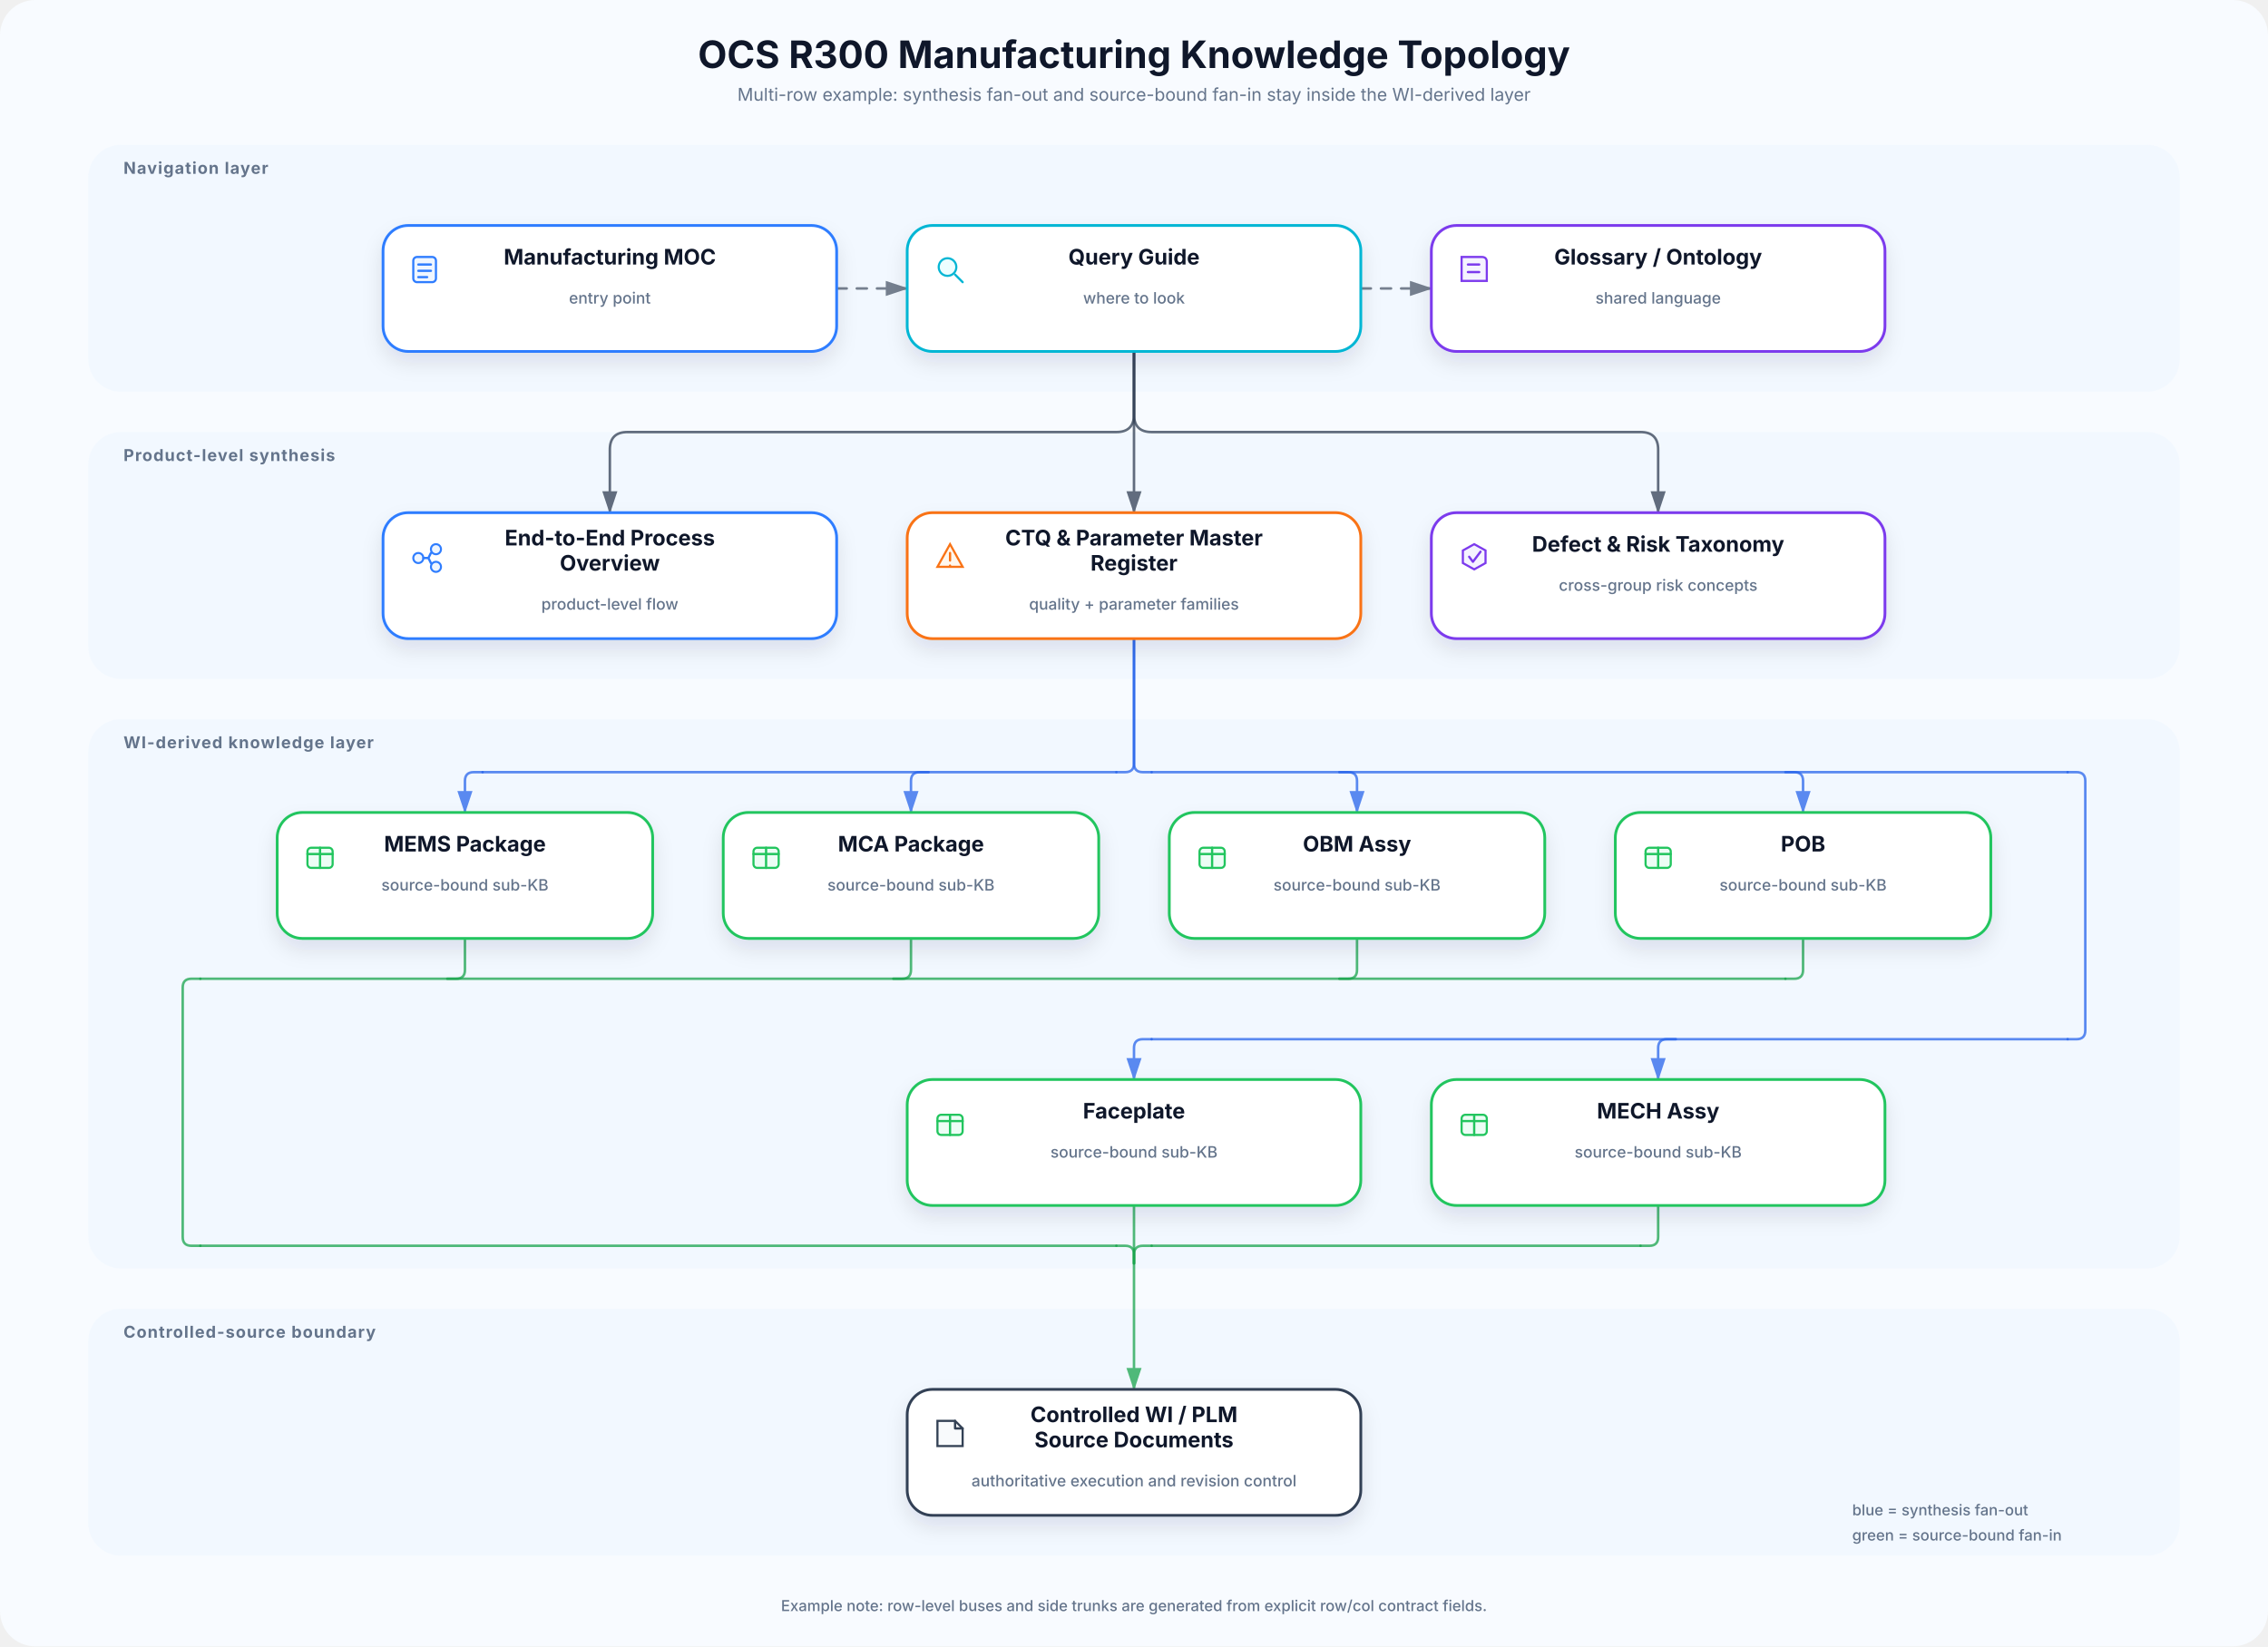
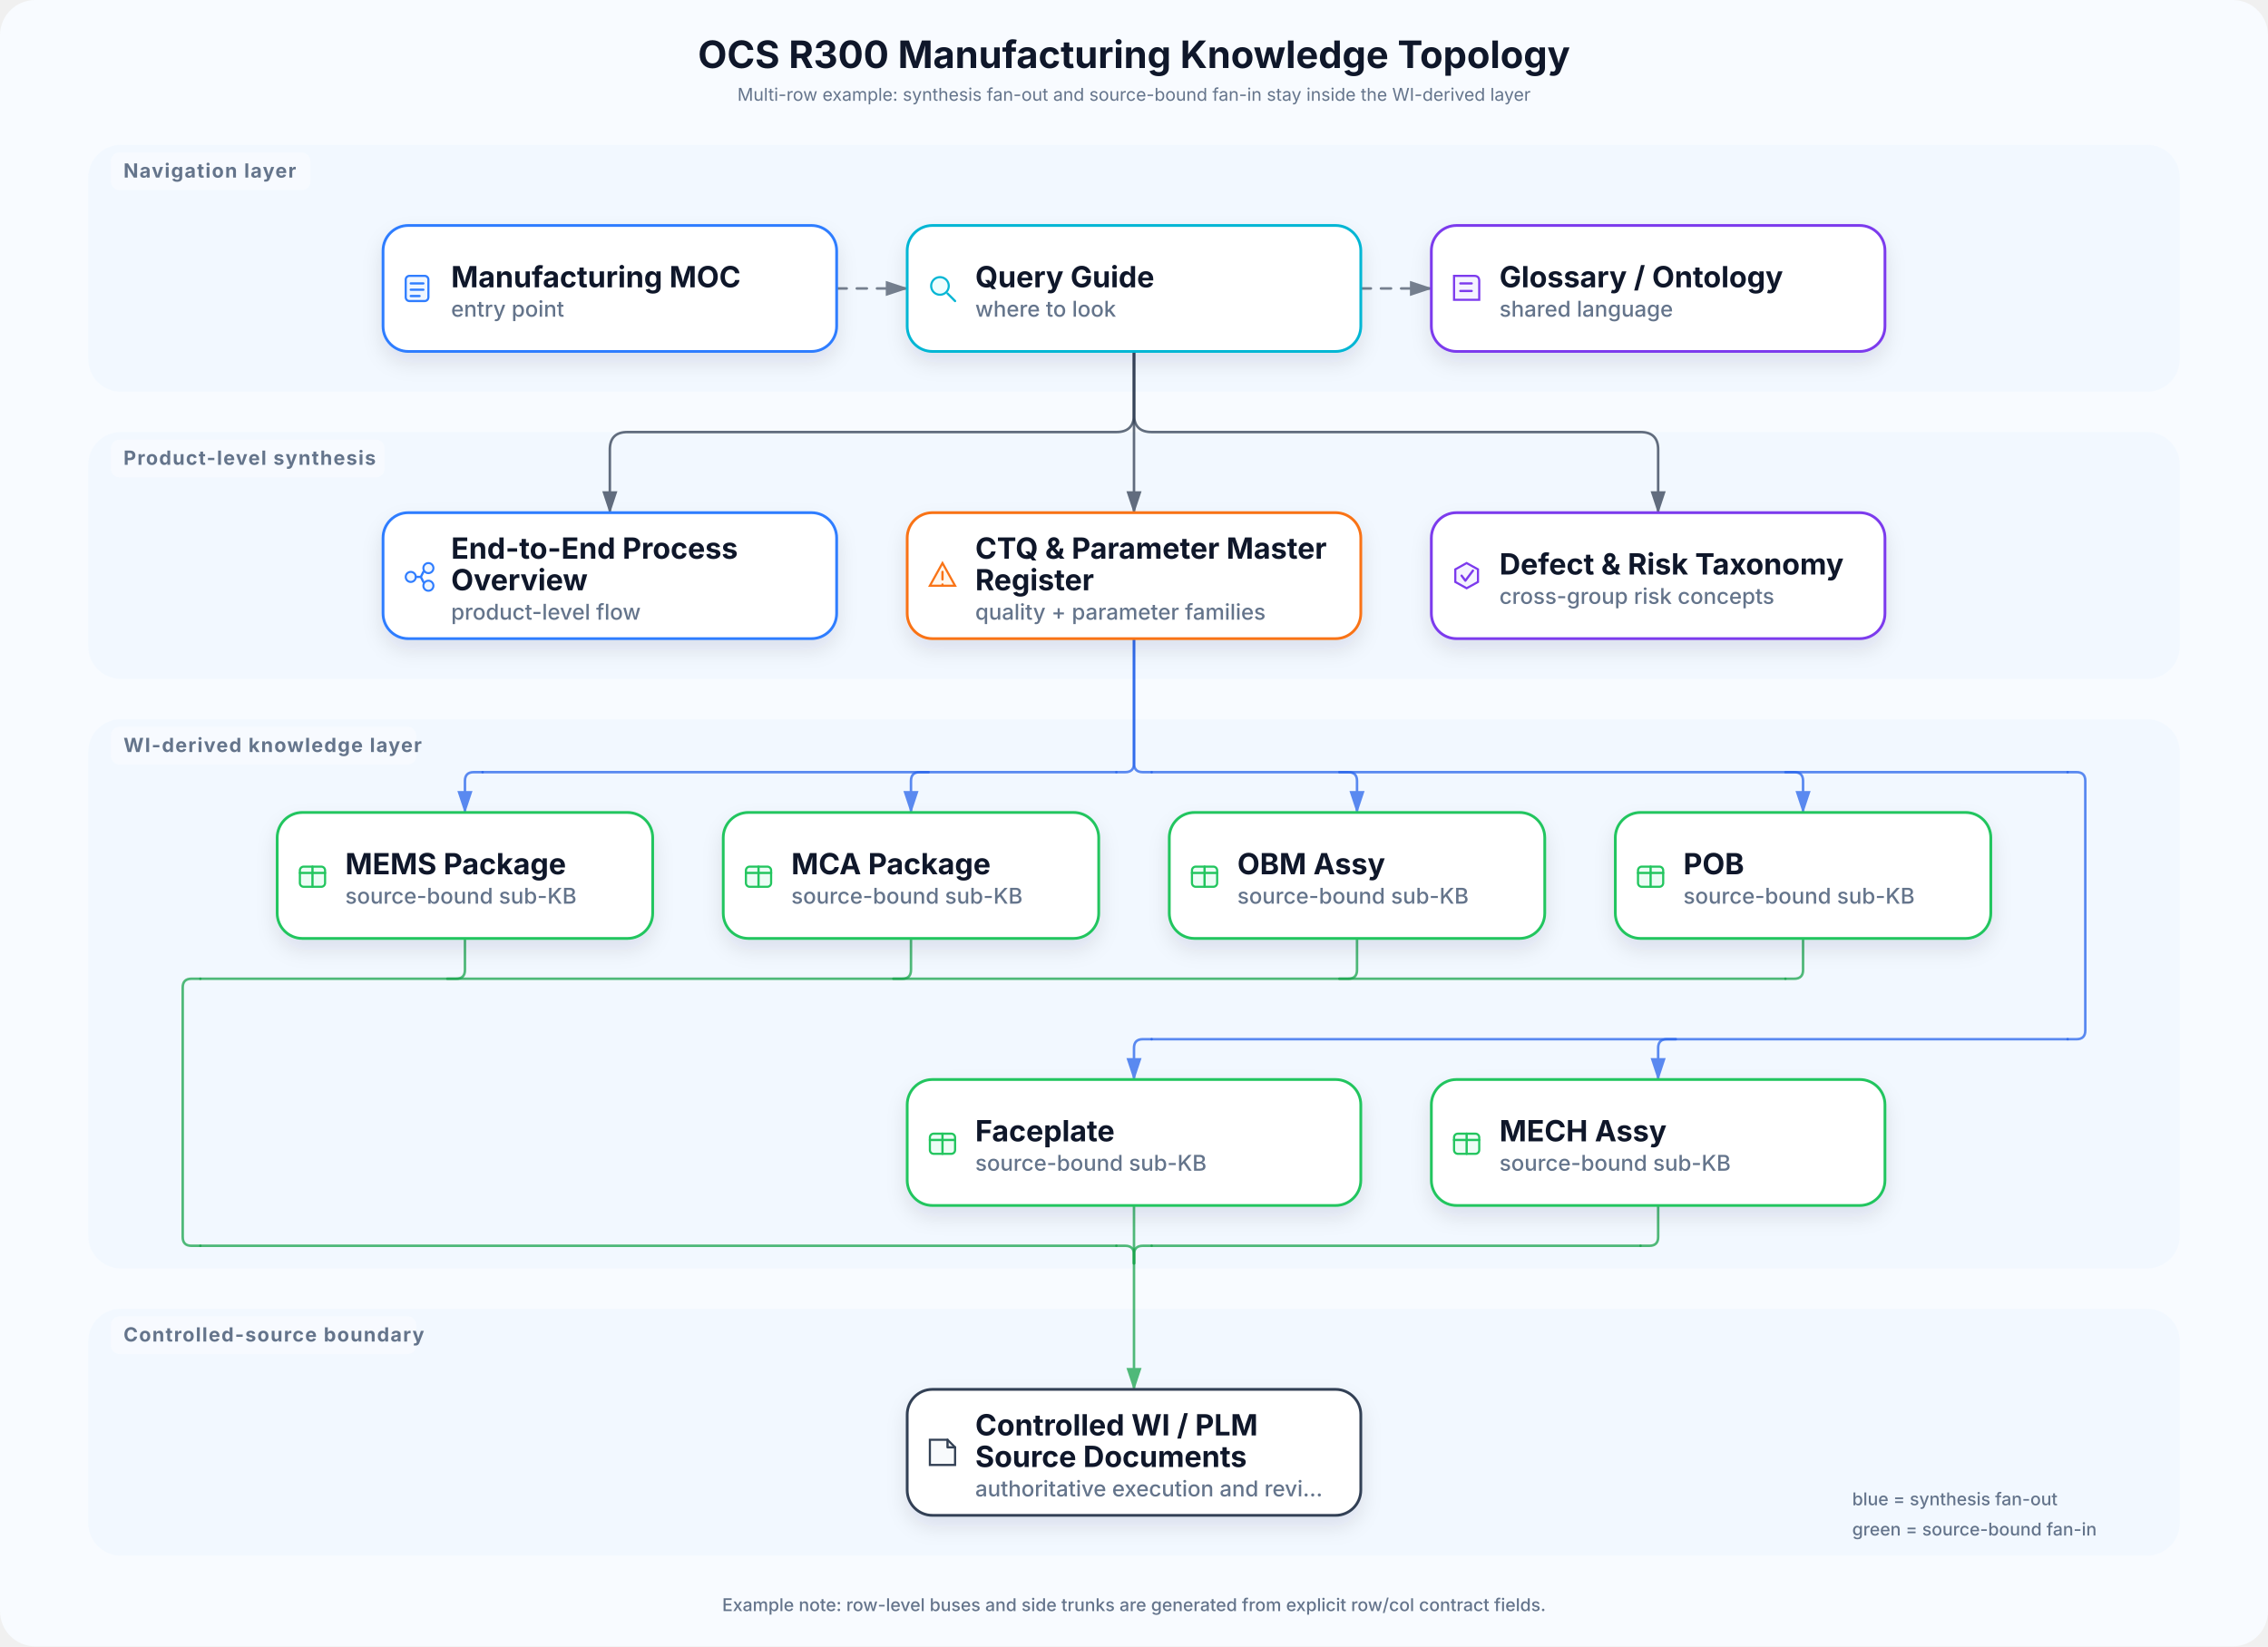
- <svg xmlns="http://www.w3.org/2000/svg" width="1800" height="1307" viewBox="0 0 1800 1307" role="img" aria-label="OCS R300 Manufacturing Knowledge Topology" data-style="modern-tech">
+ <svg xmlns="http://www.w3.org/2000/svg" width="1800" height="1307" viewBox="0 0 1800 1307" role="img" aria-label="OCS R300 Manufacturing Knowledge Topology" data-style="modern-tech" data-diagram-type="layered_knowledge_topology">
  <defs>
    <filter id="shadow" x="-20%" y="-30%" width="140%" height="170%">
      <feDropShadow dx="0" dy="8" stdDeviation="8" flood-color="#0F172A" flood-opacity="0.1" />
    </filter>
    <marker id="arrow" markerWidth="10" markerHeight="10" refX="8.5" refY="3" orient="auto" markerUnits="strokeWidth">
-       <path d="M0,0 L0,6 L9,3 z" fill="#334155" />
+       <path d="M0,0 L0,6 L9,3 z" fill="context-stroke" />
    </marker>
    <marker id="arrow-fanout" markerWidth="10" markerHeight="10" refX="8.5" refY="3" orient="auto" markerUnits="strokeWidth">
-       <path d="M0,0 L0,6 L9,3 z" fill="#2563EB" />
+       <path d="M0,0 L0,6 L9,3 z" fill="context-stroke" />
    </marker>
    <marker id="arrow-fanin" markerWidth="10" markerHeight="10" refX="8.5" refY="3" orient="auto" markerUnits="strokeWidth">
-       <path d="M0,0 L0,6 L9,3 z" fill="#16A34A" />
+       <path d="M0,0 L0,6 L9,3 z" fill="context-stroke" />
    </marker>
    <style>
-     .title{font:700 30px Inter,Segoe UI,Aptos,Arial,sans-serif;fill:#0F172A;letter-spacing:0;text-transform:none}
-     .subtitle{font:400 14px Inter,Segoe UI,Aptos,Arial,sans-serif;fill:#64748B}
-     .group-label{font:700 13px Inter,Segoe UI,Aptos,Arial,sans-serif;fill:#64748B;letter-spacing:.06em;text-transform:uppercase}
-     .card-title{font:700 17px Inter,Segoe UI,Aptos,Arial,sans-serif;fill:#0F172A}
-     .card-sub{font:500 12.5px Inter,Segoe UI,Aptos,Arial,sans-serif;fill:#64748B}
-     .edge{fill:none;stroke:#334155;stroke-width:2;stroke-linecap:round;stroke-linejoin:round;opacity:0.76}
-     .fanout{stroke:#2563EB;opacity:0.74}
-     .fanin{stroke:#16A34A;opacity:0.74}
-     .route-shared{marker-end:none}
-     .edge-dashed{stroke-dasharray:8 8;opacity:0.66}
-     .note{font:500 12px Inter,Segoe UI,Aptos,Arial,sans-serif;fill:#64748B}
-     .mono{font-family:Inter,Segoe UI,Aptos,Arial,sans-serif}
-     .icon-line{fill:none;stroke-width:1.8;stroke-linecap:round;stroke-linejoin:round}
+     [data-style="modern-tech"] .title{font:700 30px Inter,Segoe UI,Aptos,Arial,sans-serif;fill:#0F172A;letter-spacing:0;text-transform:none}
+     [data-style="modern-tech"] .subtitle{font:400 14px Inter,Segoe UI,Aptos,Arial,sans-serif;fill:#64748B}
+     [data-style="modern-tech"] .group-label{font:700 15.5px Inter,Segoe UI,Aptos,Arial,sans-serif;fill:#64748B;letter-spacing:.06em;text-transform:uppercase}
+     [data-style="modern-tech"] .card-title{font:700 18px Inter,Segoe UI,Aptos,Arial,sans-serif;fill:#0F172A}
+     [data-style="modern-tech"] .card-sub{font:500 13.5px Inter,Segoe UI,Aptos,Arial,sans-serif;fill:#64748B}
+     [data-style="modern-tech"] .edge{fill:none;stroke:#334155;stroke-width:2;stroke-linecap:round;stroke-linejoin:round;opacity:0.76}
+     [data-style="modern-tech"] .fanout{stroke:#2563EB;opacity:0.74}
+     [data-style="modern-tech"] .fanin{stroke:#16A34A;opacity:0.74}
+     [data-style="modern-tech"] .route-shared{marker-end:none}
+     [data-style="modern-tech"] .edge-dashed{stroke-dasharray:8 8;opacity:0.66}
+     [data-style="modern-tech"] .note{font:500 14px Inter,Segoe UI,Aptos,Arial,sans-serif;fill:#64748B}
+     [data-style="modern-tech"] .mono{font-family:Inter,Segoe UI,Aptos,Arial,sans-serif}
+     [data-style="modern-tech"] .table-header{font:700 15.5px Inter,Segoe UI,Aptos,Arial,sans-serif;fill:#0F172A;letter-spacing:.06em;text-transform:uppercase}
+     [data-style="modern-tech"] .table-cell{font:500 17px Inter,Segoe UI,Aptos,Arial,sans-serif;fill:#0F172A}
+     [data-style="modern-tech"] .table-cell-secondary{font:500 17px Inter,Segoe UI,Aptos,Arial,sans-serif;fill:#64748B}
+     [data-style="modern-tech"] .tree-level-label{font:700 15.5px Inter,Segoe UI,Aptos,Arial,sans-serif;fill:#64748B;letter-spacing:.06em;text-transform:uppercase}
+     [data-style="modern-tech"] .hub-label{font:700 15.5px Inter,Segoe UI,Aptos,Arial,sans-serif;fill:#64748B;letter-spacing:.06em;text-transform:uppercase}
+     [data-style="modern-tech"] .icon-line{fill:none;stroke-width:1.8;stroke-linecap:round;stroke-linejoin:round}
  </style>
  </defs>
  <rect x="0" y="0" width="1800" height="1307" rx="28" fill="#F8FBFF" />
  <text x="900.0" y="54" text-anchor="middle" class="title">OCS R300 Manufacturing Knowledge Topology</text>
  <text x="900.0" y="80" text-anchor="middle" class="subtitle">Multi-row example: synthesis fan-out and source-bound fan-in stay inside the WI-derived layer</text>
-   <rect x="70" y="115" width="1660" height="196" rx="26" fill="#EEF6FF" fill-opacity="0.58" />
-   <text x="98" y="138" class="group-label">Navigation layer</text>
-   <rect x="70" y="343" width="1660" height="196" rx="26" fill="#EEF6FF" fill-opacity="0.58" />
-   <text x="98" y="366" class="group-label">Product-level synthesis</text>
-   <rect x="70" y="571" width="1660" height="436" rx="26" fill="#EEF6FF" fill-opacity="0.58" />
-   <text x="98" y="594" class="group-label">WI-derived knowledge layer</text>
-   <rect x="70" y="1039" width="1660" height="196" rx="26" fill="#EEF6FF" fill-opacity="0.58" />
-   <text x="98" y="1062" class="group-label">Controlled-source boundary</text>
+   <rect x="70" y="115" width="1660" height="196" class="group-panel" rx="26" fill="#EEF6FF" fill-opacity="0.58" />
+   <rect x="70" y="343" width="1660" height="196" class="group-panel" rx="26" fill="#EEF6FF" fill-opacity="0.58" />
+   <rect x="70" y="571" width="1660" height="436" class="group-panel" rx="26" fill="#EEF6FF" fill-opacity="0.58" />
+   <rect x="70" y="1039" width="1660" height="196" class="group-panel" rx="26" fill="#EEF6FF" fill-opacity="0.58" />
  <path d="M 900.0 507.0 L 900.0 606.0 Q 900.0 613.0 893.0 613.0 L 886.0 613.0" class="edge fanout route-shared branch" />
  <path d="M 900.0 507.0 L 900.0 606.0 Q 900.0 613.0 907.0 613.0 L 914.0 613.0" class="edge fanout route-shared branch" />
  <path d="M 1641.0 613.0 L 1648.0 613.0 Q 1655.0 613.0 1655.0 620.0 L 1655.0 818.0 Q 1655.0 825.0 1648.0 825.0 L 1641.0 825.0" class="edge fanout route-shared trunk" />
  <path d="M 383.0 613.0 L 886.0 613.0" class="edge fanout route-shared bus" />
  <path d="M 914.0 613.0 L 1641.0 613.0" class="edge fanout route-shared bus" />
  <path d="M 383.0 613.0 L 376.0 613.0 Q 369.0 613.0 369.0 620.0 L 369.0 645.0" class="edge fanout terminal" marker-end="url(#arrow-fanout)" />
  <path d="M 737.0 613.0 L 730.0 613.0 Q 723.0 613.0 723.0 620.0 L 723.0 645.0" class="edge fanout terminal" marker-end="url(#arrow-fanout)" />
  <path d="M 1063.0 613.0 L 1070.0 613.0 Q 1077.0 613.0 1077.0 620.0 L 1077.0 645.0" class="edge fanout terminal" marker-end="url(#arrow-fanout)" />
  <path d="M 1417.0 613.0 L 1424.0 613.0 Q 1431.0 613.0 1431.0 620.0 L 1431.0 645.0" class="edge fanout terminal" marker-end="url(#arrow-fanout)" />
  <path d="M 914.0 825.0 L 1641.0 825.0" class="edge fanout route-shared bus" />
  <path d="M 914.0 825.0 L 907.0 825.0 Q 900.0 825.0 900.0 832.0 L 900.0 857.0" class="edge fanout terminal" marker-end="url(#arrow-fanout)" />
  <path d="M 1330.0 825.0 L 1323.0 825.0 Q 1316.0 825.0 1316.0 832.0 L 1316.0 857.0" class="edge fanout terminal" marker-end="url(#arrow-fanout)" />
  <path d="M 159.0 777.0 L 152.0 777.0 Q 145.0 777.0 145.0 784.0 L 145.0 982.0 Q 145.0 989.0 152.0 989.0 L 159.0 989.0" class="edge fanin route-shared trunk" />
  <path d="M 369.0 745.0 L 369.0 770.0 Q 369.0 777.0 362.0 777.0 L 355.0 777.0" class="edge fanin route-shared branch" />
  <path d="M 723.0 745.0 L 723.0 770.0 Q 723.0 777.0 716.0 777.0 L 709.0 777.0" class="edge fanin route-shared branch" />
  <path d="M 1077.0 745.0 L 1077.0 770.0 Q 1077.0 777.0 1070.0 777.0 L 1063.0 777.0" class="edge fanin route-shared branch" />
  <path d="M 1431.0 745.0 L 1431.0 770.0 Q 1431.0 777.0 1424.0 777.0 L 1417.0 777.0" class="edge fanin route-shared branch" />
  <path d="M 159.0 777.0 L 1417.0 777.0" class="edge fanin route-shared bus" />
  <path d="M 1316.0 957.0 L 1316.0 982.0 Q 1316.0 989.0 1309.0 989.0 L 1302.0 989.0" class="edge fanin route-shared branch" />
  <path d="M 159.0 989.0 L 886.0 989.0" class="edge fanin route-shared bus" />
  <path d="M 914.0 989.0 L 1302.0 989.0" class="edge fanin route-shared bus" />
  <path d="M 886.0 989.0 L 893.0 989.0 Q 900.0 989.0 900.0 996.0 L 900.0 1003.0" class="edge fanin route-shared merge" />
  <path d="M 914.0 989.0 L 907.0 989.0 Q 900.0 989.0 900.0 996.0 L 900.0 1003.0" class="edge fanin route-shared merge" />
  <path d="M 900.0 957.0 L 900.0 1103.0" class="edge fanin terminal" marker-end="url(#arrow-fanin)" />
  <path d="M 664.0 229.0 L 720.0 229.0" class="edge edge-dashed" marker-end="url(#arrow)" />
  <path d="M 1080.0 229.0 L 1136.0 229.0" class="edge edge-dashed" marker-end="url(#arrow)" />
  <path d="M 900.0 279 L 900.0 329.0 Q 900.0 343.0 886.0 343.0 L 498.0 343.0 Q 484.0 343.0 484.0 357.0 L 484.0 407" class="edge" marker-end="url(#arrow)" />
  <path d="M 900.0 279 L 900.0 407" class="edge" marker-end="url(#arrow)" />
  <path d="M 900.0 279 L 900.0 329.0 Q 900.0 343.0 914.0 343.0 L 1302.0 343.0 Q 1316.0 343.0 1316.0 357.0 L 1316.0 407" class="edge" marker-end="url(#arrow)" />
+   <g class="group-label-wrap">
+     <rect x="88" y="121" width="158.4" height="30" rx="7" fill="#F8FBFF" fill-opacity="0.78" />
+     <text x="98" y="141" class="group-label">Navigation layer</text>
+   </g>
+   <g class="group-label-wrap">
+     <rect x="88" y="349" width="217.2" height="30" rx="7" fill="#F8FBFF" fill-opacity="0.78" />
+     <text x="98" y="369" class="group-label">Product-level synthesis</text>
+   </g>
+   <g class="group-label-wrap">
+     <rect x="88" y="577" width="242.4" height="30" rx="7" fill="#F8FBFF" fill-opacity="0.78" />
+     <text x="98" y="597" class="group-label">WI-derived knowledge layer</text>
+   </g>
+   <g class="group-label-wrap">
+     <rect x="88" y="1045" width="242.4" height="30" rx="7" fill="#F8FBFF" fill-opacity="0.78" />
+     <text x="98" y="1065" class="group-label">Controlled-source boundary</text>
+   </g>
  <g id="node-moc" class="card node-card">
    <rect x="304.0" y="179" width="360" height="100" rx="20" fill="#FFFFFF" stroke="#2F7DFF" stroke-width="2.2" filter="url(#shadow)" />
-     <rect x="328.0" y="204" width="18" height="20" rx="3" fill="#EFF6FF" stroke="#2F7DFF" stroke-width="1.7" />
-     <path d="M332.0,210 H342.0 M332.0,215 H342.0 M332.0,220 H339.0" class="icon-line" stroke="#2F7DFF" />
-     <text x="484.0" y="210" text-anchor="middle" class="card-title">Manufacturing MOC</text>
-     <text x="484.0" y="241" text-anchor="middle" class="card-sub">entry point</text>
+     <rect x="322.0" y="219.0" width="18" height="20" rx="3" fill="#EFF6FF" stroke="#2F7DFF" stroke-width="1.7" />
+     <path d="M326.0,225.0 H336.0 M326.0,230.0 H336.0 M326.0,235.0 H333.0" class="icon-line" stroke="#2F7DFF" />
+     <text x="358.0" y="228.087" text-anchor="start" class="card-title" style="font-size:23.2px">Manufacturing MOC</text>
+     <text x="358.0" y="251.405" text-anchor="start" class="card-sub" style="font-size:17.3px">entry point</text>
  </g>
  <g id="node-query" class="card node-card">
    <rect x="720.0" y="179" width="360" height="100" rx="20" fill="#FFFFFF" stroke="#06B6D4" stroke-width="2.2" filter="url(#shadow)" />
-     <circle cx="752.0" cy="212" r="7" fill="#ECFEFF" stroke="#06B6D4" stroke-width="1.7" />
-     <path d="M758.0,218 L764.0,224" class="icon-line" stroke="#06B6D4" />
-     <text x="900.0" y="210" text-anchor="middle" class="card-title">Query Guide</text>
-     <text x="900.0" y="241" text-anchor="middle" class="card-sub">where to look</text>
+     <circle cx="746.0" cy="227.0" r="7" fill="#ECFEFF" stroke="#06B6D4" stroke-width="1.7" />
+     <path d="M752.0,233.0 L758.0,239.0" class="icon-line" stroke="#06B6D4" />
+     <text x="774.0" y="228.087" text-anchor="start" class="card-title" style="font-size:23.2px">Query Guide</text>
+     <text x="774.0" y="251.405" text-anchor="start" class="card-sub" style="font-size:17.3px">where to look</text>
  </g>
  <g id="node-glossary" class="card node-card">
    <rect x="1136.0" y="179" width="360" height="100" rx="20" fill="#FFFFFF" stroke="#7C3AED" stroke-width="2.2" filter="url(#shadow)" />
-     <path d="M1160.0,204 H1176.0 Q1180.0,204 1180.0,208 V223 H1160.0 Z" fill="#F5F3FF" stroke="#7C3AED" stroke-width="1.7" />
-     <path d="M1165.0,210 H1174.0 M1165.0,216 H1174.0" class="icon-line" stroke="#7C3AED" />
-     <text x="1316.0" y="210" text-anchor="middle" class="card-title">Glossary / Ontology</text>
-     <text x="1316.0" y="241" text-anchor="middle" class="card-sub">shared language</text>
+     <path d="M1154.0,219.0 H1170.0 Q1174.0,219.0 1174.0,223.0 V238.0 H1154.0 Z" fill="#F5F3FF" stroke="#7C3AED" stroke-width="1.7" />
+     <path d="M1159.0,225.0 H1168.0 M1159.0,231.0 H1168.0" class="icon-line" stroke="#7C3AED" />
+     <text x="1190.0" y="228.087" text-anchor="start" class="card-title" style="font-size:23.2px">Glossary / Ontology</text>
+     <text x="1190.0" y="251.405" text-anchor="start" class="card-sub" style="font-size:17.3px">shared language</text>
  </g>
  <g id="node-process" class="card node-card">
    <rect x="304.0" y="407" width="360" height="100" rx="20" fill="#FFFFFF" stroke="#2F7DFF" stroke-width="2.2" filter="url(#shadow)" />
-     <circle cx="332.0" cy="443" r="4" fill="#EFF6FF" stroke="#2F7DFF" stroke-width="1.6" />
-     <circle cx="346.0" cy="436" r="4" fill="#EFF6FF" stroke="#2F7DFF" stroke-width="1.6" />
-     <circle cx="346.0" cy="450" r="4" fill="#EFF6FF" stroke="#2F7DFF" stroke-width="1.6" />
-     <path d="M336.0,443 H340.0 M342.0,439 L340.0,443 L342.0,447" class="icon-line" stroke="#2F7DFF" />
-     <text x="484.0" y="433" text-anchor="middle" class="card-title">End-to-End Process</text>
-     <text x="484.0" y="453" text-anchor="middle" class="card-title">Overview</text>
-     <text x="484.0" y="484" text-anchor="middle" class="card-sub">product-level flow</text>
+     <circle cx="326.0" cy="458.0" r="4" fill="#EFF6FF" stroke="#2F7DFF" stroke-width="1.6" />
+     <circle cx="340.0" cy="451.0" r="4" fill="#EFF6FF" stroke="#2F7DFF" stroke-width="1.6" />
+     <circle cx="340.0" cy="465.0" r="4" fill="#EFF6FF" stroke="#2F7DFF" stroke-width="1.6" />
+     <path d="M330.0,458.0 H334.0 M336.0,454.0 L334.0,458.0 L336.0,462.0" class="icon-line" stroke="#2F7DFF" />
+     <text x="358.0" y="443.549" text-anchor="start" class="card-title" style="font-size:23.2px">End-to-End Process</text>
+     <text x="358.0" y="468.626" text-anchor="start" class="card-title" style="font-size:23.2px">Overview</text>
+     <text x="358.0" y="491.943" text-anchor="start" class="card-sub" style="font-size:17.3px">product-level flow</text>
  </g>
  <g id="node-ctq" class="card node-card">
    <rect x="720.0" y="407" width="360" height="100" rx="20" fill="#FFFFFF" stroke="#F97316" stroke-width="2.2" filter="url(#shadow)" />
-     <path d="M754.0,432 L764.0,450 H744.0 Z" fill="#FFF7ED" stroke="#F97316" stroke-width="1.7" />
-     <path d="M754.0,439 V445 M754.0,449 V449" class="icon-line" stroke="#F97316" />
-     <text x="900.0" y="433" text-anchor="middle" class="card-title">CTQ &amp; Parameter Master</text>
-     <text x="900.0" y="453" text-anchor="middle" class="card-title">Register</text>
-     <text x="900.0" y="484" text-anchor="middle" class="card-sub">quality + parameter families</text>
+     <path d="M748.0,447.0 L758.0,465.0 H738.0 Z" fill="#FFF7ED" stroke="#F97316" stroke-width="1.7" />
+     <path d="M748.0,454.0 V460.0 M748.0,464.0 V464.0" class="icon-line" stroke="#F97316" />
+     <text x="774.0" y="443.549" text-anchor="start" class="card-title" style="font-size:23.2px">CTQ &amp; Parameter Master</text>
+     <text x="774.0" y="468.626" text-anchor="start" class="card-title" style="font-size:23.2px">Register</text>
+     <text x="774.0" y="491.943" text-anchor="start" class="card-sub" style="font-size:17.3px">quality + parameter families</text>
  </g>
  <g id="node-risk" class="card node-card">
    <rect x="1136.0" y="407" width="360" height="100" rx="20" fill="#FFFFFF" stroke="#7C3AED" stroke-width="2.2" filter="url(#shadow)" />
-     <path d="M1170.0,432 L1179.0,437 V447 L1170.0,452 L1161.0,447 V437 Z" fill="#F5F3FF" stroke="#7C3AED" stroke-width="1.7" />
-     <path d="M1166.0,442 L1169.0,446 L1175.0,438" class="icon-line" stroke="#7C3AED" />
-     <text x="1316.0" y="438" text-anchor="middle" class="card-title">Defect &amp; Risk Taxonomy</text>
-     <text x="1316.0" y="469" text-anchor="middle" class="card-sub">cross-group risk concepts</text>
+     <path d="M1164.0,447.0 L1173.0,452.0 V462.0 L1164.0,467.0 L1155.0,462.0 V452.0 Z" fill="#F5F3FF" stroke="#7C3AED" stroke-width="1.7" />
+     <path d="M1160.0,457.0 L1163.0,461.0 L1169.0,453.0" class="icon-line" stroke="#7C3AED" />
+     <text x="1190.0" y="456.087" text-anchor="start" class="card-title" style="font-size:23.2px">Defect &amp; Risk Taxonomy</text>
+     <text x="1190.0" y="479.405" text-anchor="start" class="card-sub" style="font-size:17.3px">cross-group risk concepts</text>
  </g>
  <g id="node-mems" class="card node-card">
    <rect x="220.0" y="645" width="298.0" height="100" rx="20" fill="#FFFFFF" stroke="#22C55E" stroke-width="2.2" filter="url(#shadow)" />
-     <rect x="244.0" y="673" width="20" height="16" rx="3" fill="#ECFDF5" stroke="#22C55E" stroke-width="1.7" />
-     <path d="M244.0,678 H264.0 M254.0,673 V689" class="icon-line" stroke="#22C55E" />
-     <text x="369.0" y="676" text-anchor="middle" class="card-title">MEMS Package</text>
-     <text x="369.0" y="707" text-anchor="middle" class="card-sub">source-bound sub-KB</text>
+     <rect x="238.0" y="688.0" width="20" height="16" rx="3" fill="#ECFDF5" stroke="#22C55E" stroke-width="1.7" />
+     <path d="M238.0,693.0 H258.0 M248.0,688.0 V704.0" class="icon-line" stroke="#22C55E" />
+     <text x="274.0" y="694.087" text-anchor="start" class="card-title" style="font-size:23.2px">MEMS Package</text>
+     <text x="274.0" y="717.405" text-anchor="start" class="card-sub" style="font-size:17.3px">source-bound sub-KB</text>
  </g>
  <g id="node-mca" class="card node-card">
    <rect x="574.0" y="645" width="298.0" height="100" rx="20" fill="#FFFFFF" stroke="#22C55E" stroke-width="2.2" filter="url(#shadow)" />
-     <rect x="598.0" y="673" width="20" height="16" rx="3" fill="#ECFDF5" stroke="#22C55E" stroke-width="1.7" />
-     <path d="M598.0,678 H618.0 M608.0,673 V689" class="icon-line" stroke="#22C55E" />
-     <text x="723.0" y="676" text-anchor="middle" class="card-title">MCA Package</text>
-     <text x="723.0" y="707" text-anchor="middle" class="card-sub">source-bound sub-KB</text>
+     <rect x="592.0" y="688.0" width="20" height="16" rx="3" fill="#ECFDF5" stroke="#22C55E" stroke-width="1.7" />
+     <path d="M592.0,693.0 H612.0 M602.0,688.0 V704.0" class="icon-line" stroke="#22C55E" />
+     <text x="628.0" y="694.087" text-anchor="start" class="card-title" style="font-size:23.2px">MCA Package</text>
+     <text x="628.0" y="717.405" text-anchor="start" class="card-sub" style="font-size:17.3px">source-bound sub-KB</text>
  </g>
  <g id="node-obm" class="card node-card">
    <rect x="928.0" y="645" width="298.0" height="100" rx="20" fill="#FFFFFF" stroke="#22C55E" stroke-width="2.2" filter="url(#shadow)" />
-     <rect x="952.0" y="673" width="20" height="16" rx="3" fill="#ECFDF5" stroke="#22C55E" stroke-width="1.7" />
-     <path d="M952.0,678 H972.0 M962.0,673 V689" class="icon-line" stroke="#22C55E" />
-     <text x="1077.0" y="676" text-anchor="middle" class="card-title">OBM Assy</text>
-     <text x="1077.0" y="707" text-anchor="middle" class="card-sub">source-bound sub-KB</text>
+     <rect x="946.0" y="688.0" width="20" height="16" rx="3" fill="#ECFDF5" stroke="#22C55E" stroke-width="1.7" />
+     <path d="M946.0,693.0 H966.0 M956.0,688.0 V704.0" class="icon-line" stroke="#22C55E" />
+     <text x="982.0" y="694.087" text-anchor="start" class="card-title" style="font-size:23.2px">OBM Assy</text>
+     <text x="982.0" y="717.405" text-anchor="start" class="card-sub" style="font-size:17.3px">source-bound sub-KB</text>
  </g>
  <g id="node-pob" class="card node-card">
    <rect x="1282.0" y="645" width="298.0" height="100" rx="20" fill="#FFFFFF" stroke="#22C55E" stroke-width="2.2" filter="url(#shadow)" />
-     <rect x="1306.0" y="673" width="20" height="16" rx="3" fill="#ECFDF5" stroke="#22C55E" stroke-width="1.7" />
-     <path d="M1306.0,678 H1326.0 M1316.0,673 V689" class="icon-line" stroke="#22C55E" />
-     <text x="1431.0" y="676" text-anchor="middle" class="card-title">POB</text>
-     <text x="1431.0" y="707" text-anchor="middle" class="card-sub">source-bound sub-KB</text>
+     <rect x="1300.0" y="688.0" width="20" height="16" rx="3" fill="#ECFDF5" stroke="#22C55E" stroke-width="1.7" />
+     <path d="M1300.0,693.0 H1320.0 M1310.0,688.0 V704.0" class="icon-line" stroke="#22C55E" />
+     <text x="1336.0" y="694.087" text-anchor="start" class="card-title" style="font-size:23.2px">POB</text>
+     <text x="1336.0" y="717.405" text-anchor="start" class="card-sub" style="font-size:17.3px">source-bound sub-KB</text>
  </g>
  <g id="node-faceplate" class="card node-card">
    <rect x="720.0" y="857" width="360" height="100" rx="20" fill="#FFFFFF" stroke="#22C55E" stroke-width="2.2" filter="url(#shadow)" />
-     <rect x="744.0" y="885" width="20" height="16" rx="3" fill="#ECFDF5" stroke="#22C55E" stroke-width="1.7" />
-     <path d="M744.0,890 H764.0 M754.0,885 V901" class="icon-line" stroke="#22C55E" />
-     <text x="900.0" y="888" text-anchor="middle" class="card-title">Faceplate</text>
-     <text x="900.0" y="919" text-anchor="middle" class="card-sub">source-bound sub-KB</text>
+     <rect x="738.0" y="900.0" width="20" height="16" rx="3" fill="#ECFDF5" stroke="#22C55E" stroke-width="1.7" />
+     <path d="M738.0,905.0 H758.0 M748.0,900.0 V916.0" class="icon-line" stroke="#22C55E" />
+     <text x="774.0" y="906.087" text-anchor="start" class="card-title" style="font-size:23.2px">Faceplate</text>
+     <text x="774.0" y="929.405" text-anchor="start" class="card-sub" style="font-size:17.3px">source-bound sub-KB</text>
  </g>
  <g id="node-mech" class="card node-card">
    <rect x="1136.0" y="857" width="360" height="100" rx="20" fill="#FFFFFF" stroke="#22C55E" stroke-width="2.2" filter="url(#shadow)" />
-     <rect x="1160.0" y="885" width="20" height="16" rx="3" fill="#ECFDF5" stroke="#22C55E" stroke-width="1.7" />
-     <path d="M1160.0,890 H1180.0 M1170.0,885 V901" class="icon-line" stroke="#22C55E" />
-     <text x="1316.0" y="888" text-anchor="middle" class="card-title">MECH Assy</text>
-     <text x="1316.0" y="919" text-anchor="middle" class="card-sub">source-bound sub-KB</text>
+     <rect x="1154.0" y="900.0" width="20" height="16" rx="3" fill="#ECFDF5" stroke="#22C55E" stroke-width="1.7" />
+     <path d="M1154.0,905.0 H1174.0 M1164.0,900.0 V916.0" class="icon-line" stroke="#22C55E" />
+     <text x="1190.0" y="906.087" text-anchor="start" class="card-title" style="font-size:23.2px">MECH Assy</text>
+     <text x="1190.0" y="929.405" text-anchor="start" class="card-sub" style="font-size:17.3px">source-bound sub-KB</text>
  </g>
  <g id="node-controlled_sources" class="card node-card">
    <rect x="720.0" y="1103" width="360" height="100" rx="20" fill="#FFFFFF" stroke="#334155" stroke-width="2.2" filter="url(#shadow)" />
-     <path d="M744.0,1128 H758.0 L764.0,1134 V1148 H744.0 Z" fill="#F8FAFC" stroke="#334155" stroke-width="1.7" />
-     <path d="M758.0,1128 V1134 H764.0" class="icon-line" stroke="#334155" />
-     <text x="900.0" y="1129" text-anchor="middle" class="card-title">Controlled WI / PLM</text>
-     <text x="900.0" y="1149" text-anchor="middle" class="card-title">Source Documents</text>
-     <text x="900.0" y="1180" text-anchor="middle" class="card-sub">authoritative execution and revision control</text>
+     <path d="M738.0,1143.0 H752.0 L758.0,1149.0 V1163.0 H738.0 Z" fill="#F8FAFC" stroke="#334155" stroke-width="1.7" />
+     <path d="M752.0,1143.0 V1149.0 H758.0" class="icon-line" stroke="#334155" />
+     <text x="774.0" y="1139.549" text-anchor="start" class="card-title" style="font-size:23.2px">Controlled WI / PLM</text>
+     <text x="774.0" y="1164.626" text-anchor="start" class="card-title" style="font-size:23.2px">Source Documents</text>
+     <text x="774.0" y="1187.943" text-anchor="start" class="card-sub" style="font-size:17.3px">authoritative execution and revi...</text>
  </g>
-   <text x="1470" y="1203" class="note" fill="#2563EB">blue = synthesis fan-out</text>
-   <text x="1470" y="1223" class="note" fill="#16A34A">green = source-bound fan-in</text>
+   <text x="1470" y="1195" class="note legend-note" fill="#2563EB">blue = synthesis fan-out</text>
+   <text x="1470" y="1219" class="note legend-note" fill="#16A34A">green = source-bound fan-in</text>
  <text x="900.0" y="1279" text-anchor="middle" class="note">Example note: row-level buses and side trunks are generated from explicit row/col contract fields.</text>
</svg>
